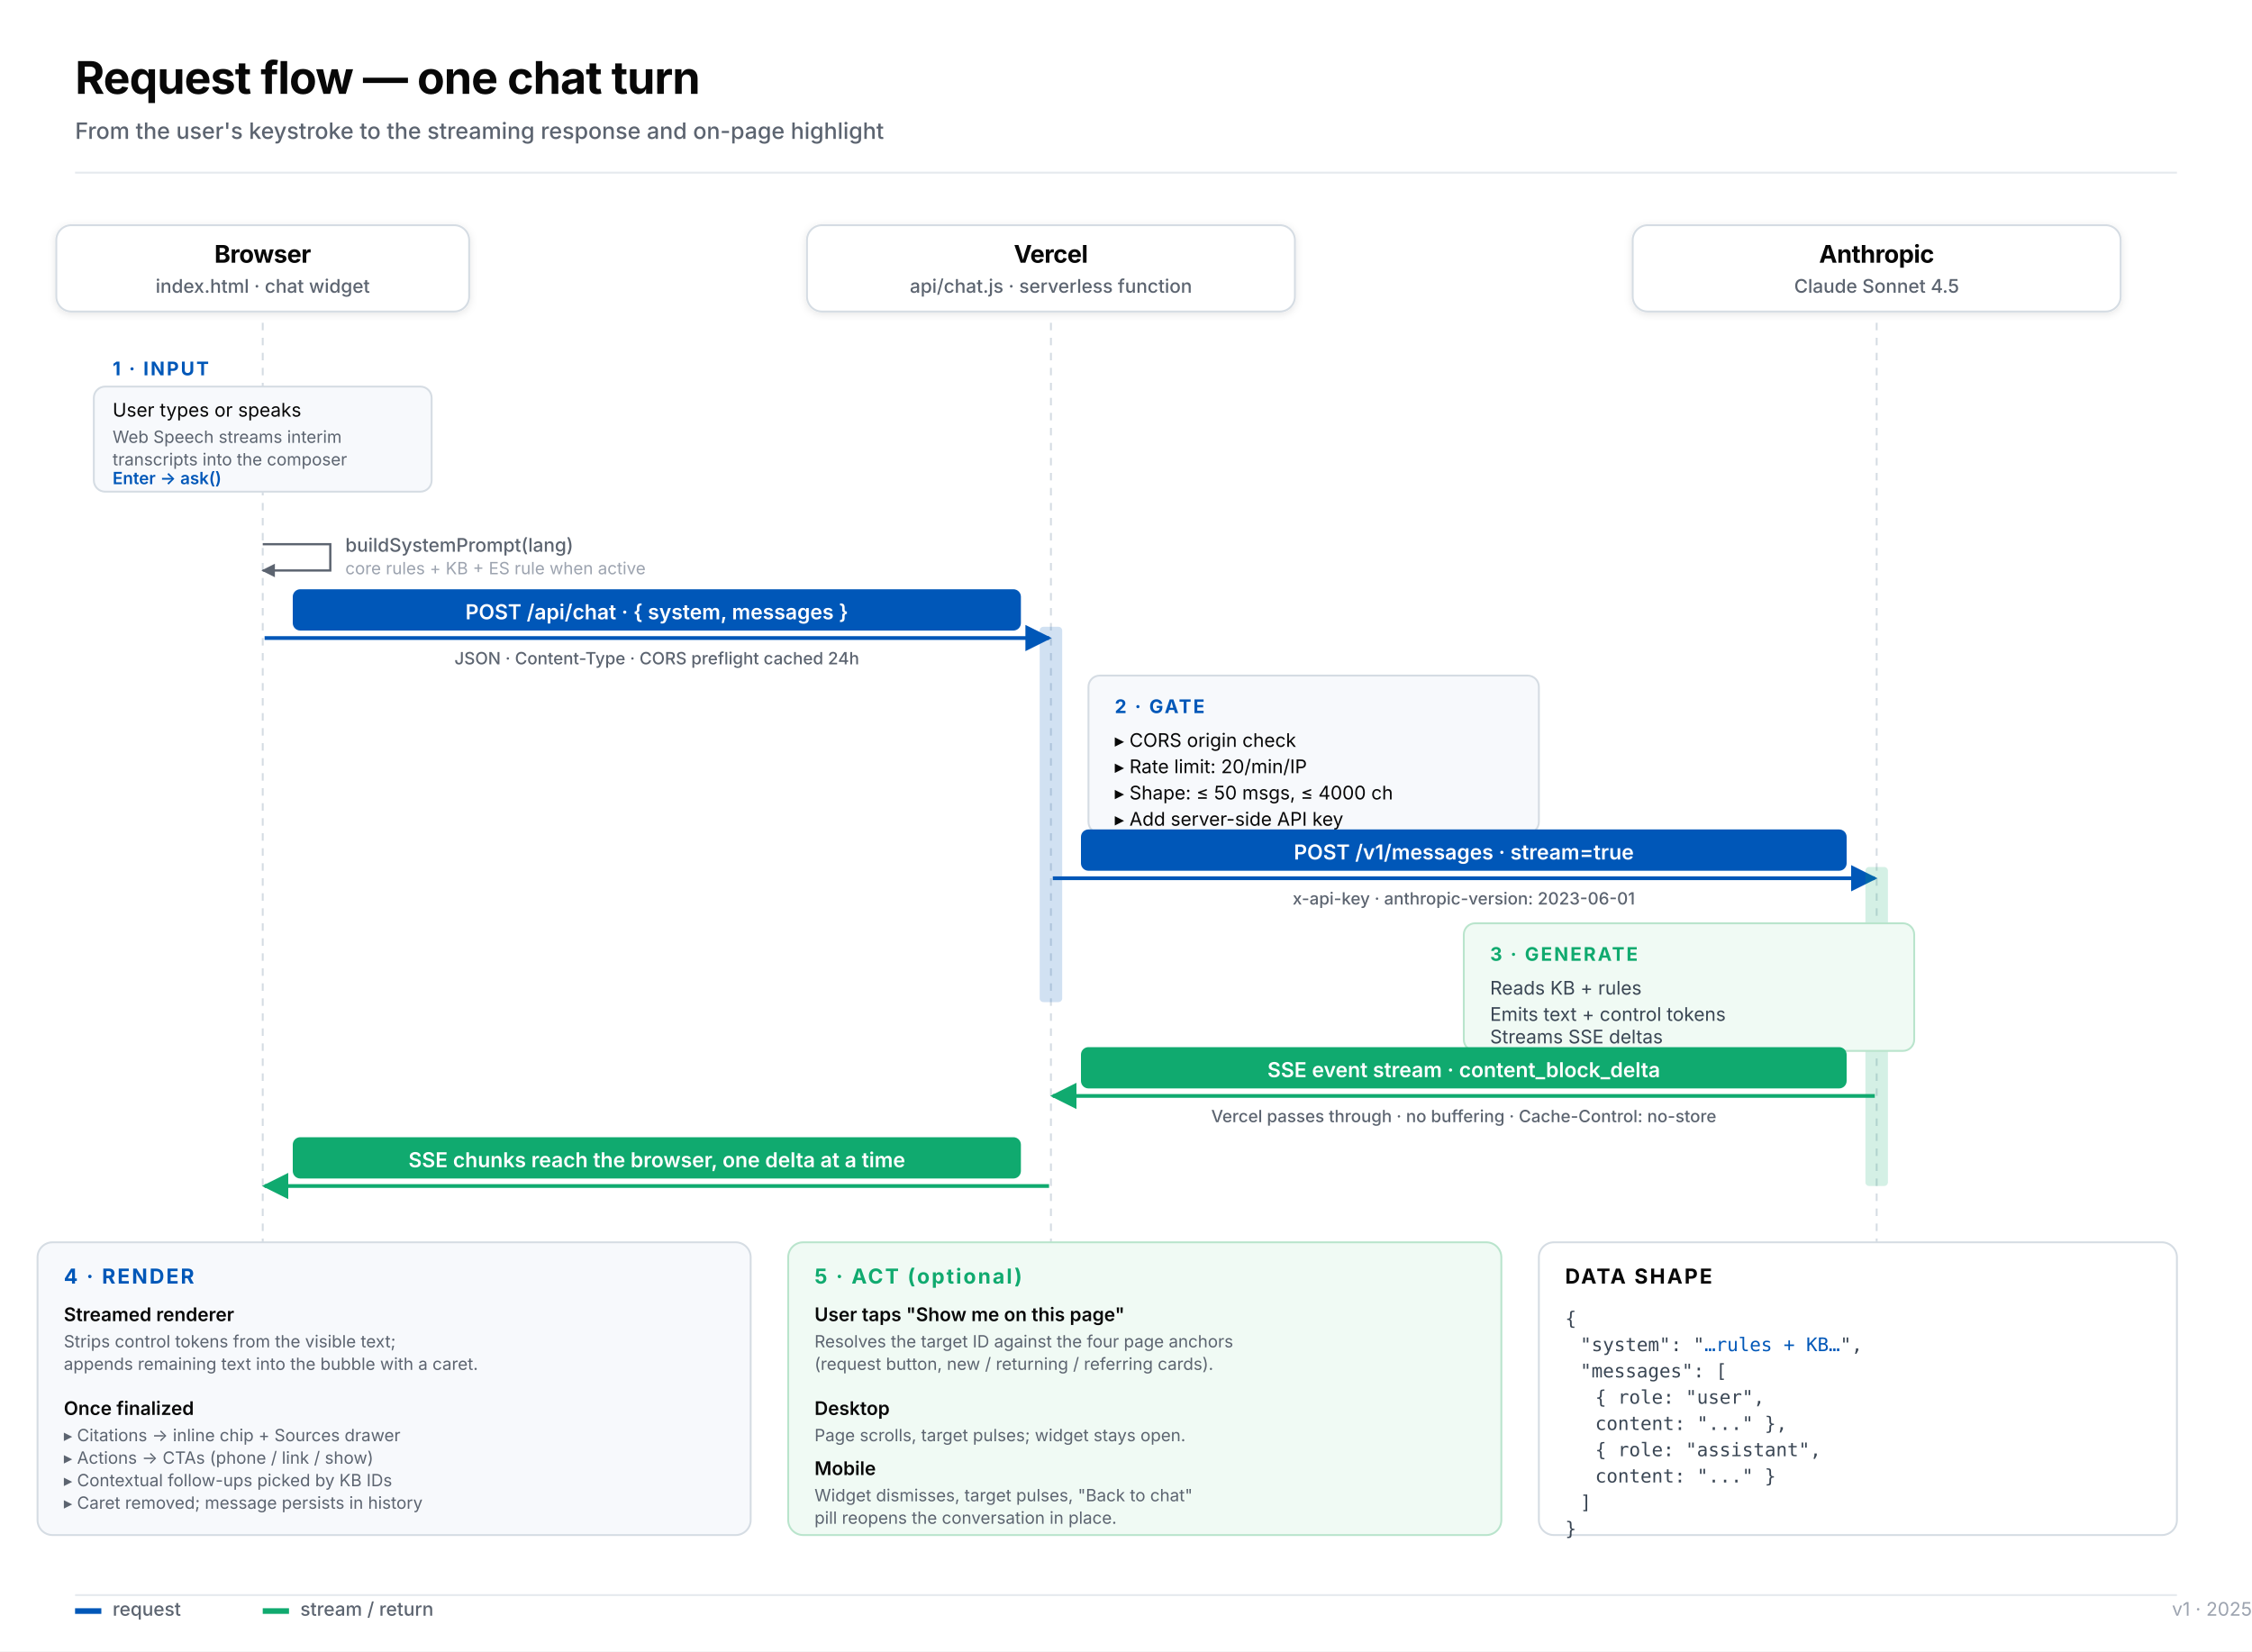
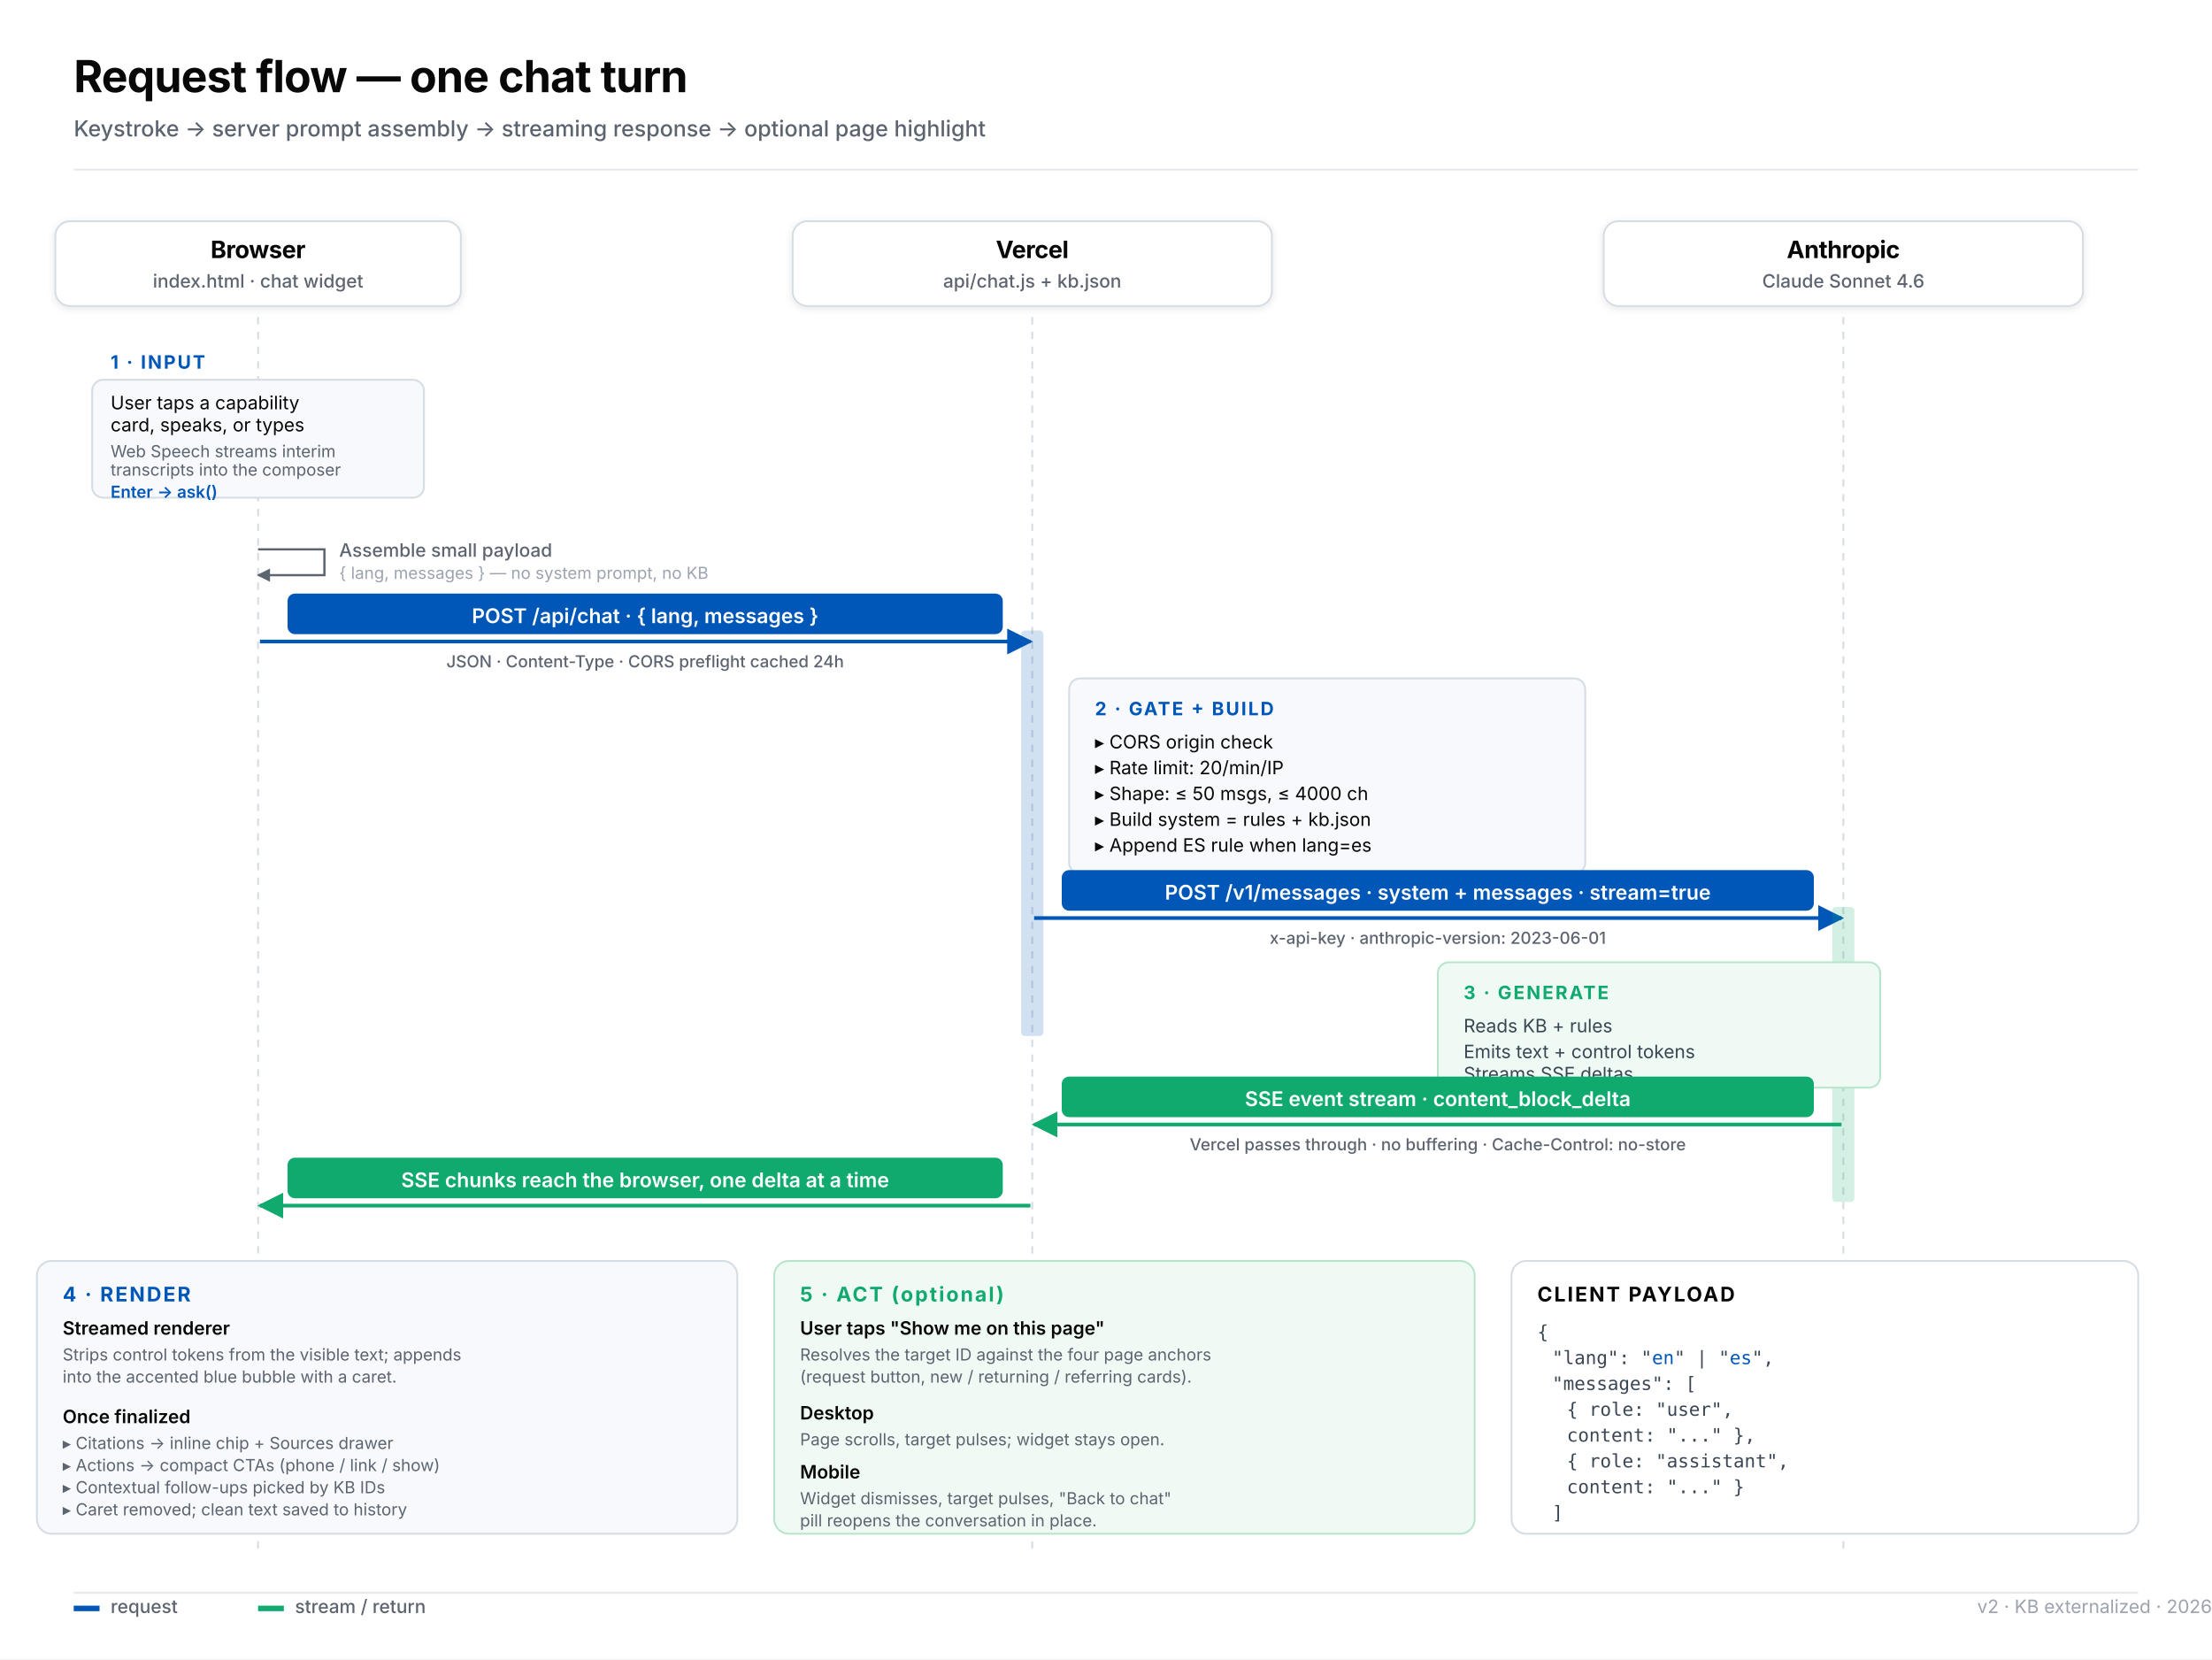
- <svg xmlns="http://www.w3.org/2000/svg" viewBox="0 0 1200 880" font-family="Inter, -apple-system, BlinkMacSystemFont, 'Segoe UI', sans-serif" role="img" aria-label="Request flow sequence diagram for a single chat turn">
+ <svg xmlns="http://www.w3.org/2000/svg" viewBox="0 0 1200 900" font-family="Inter, -apple-system, BlinkMacSystemFont, 'Segoe UI', sans-serif" role="img" aria-label="Request flow sequence diagram for a single chat turn">
  <defs>
    <filter id="cardShadow2" x="-10%" y="-10%" width="120%" height="120%">
      <feGaussianBlur in="SourceAlpha" stdDeviation="2" />
      <feOffset dx="0" dy="1" result="offsetblur" />
      <feComponentTransfer>
        <feFuncA type="linear" slope="0.10" />
      </feComponentTransfer>
      <feMerge>
        <feMergeNode />
        <feMergeNode in="SourceGraphic" />
      </feMerge>
    </filter>
    <marker id="arr" viewBox="0 0 10 10" refX="9" refY="5" markerWidth="7" markerHeight="7" orient="auto-start-reverse">
      <path d="M0 0 L10 5 L0 10 Z" fill="#0057B8" />
    </marker>
    <marker id="arrGreen" viewBox="0 0 10 10" refX="9" refY="5" markerWidth="7" markerHeight="7" orient="auto-start-reverse">
      <path d="M0 0 L10 5 L0 10 Z" fill="#10AA6F" />
    </marker>
    <marker id="arrSelf" viewBox="0 0 10 10" refX="9" refY="5" markerWidth="6" markerHeight="6" orient="auto-start-reverse">
      <path d="M0 0 L10 5 L0 10 Z" fill="#5C6470" />
    </marker>
  </defs>
-   <rect width="1200" height="880" fill="#FFFFFF" />
+   <rect width="1200" height="900" fill="#FFFFFF" />
  <text x="40" y="50" font-size="24" font-weight="700" fill="#080808" letter-spacing="-0.4">Request flow — one chat turn</text>
-   <text x="40" y="74" font-size="12" font-weight="500" fill="#5C6470">From the user's keystroke to the streaming response and on-page highlight</text>
+   <text x="40" y="74" font-size="12" font-weight="500" fill="#5C6470">Keystroke → server prompt assembly → streaming response → optional page highlight</text>
  <line x1="40" y1="92" x2="1160" y2="92" stroke="#E5E9EE" />
  <g id="actors">
    <g transform="translate(140,120)">
      <rect x="-110" y="0" width="220" height="46" rx="8" fill="#FFFFFF" stroke="#D5DCE3" filter="url(#cardShadow2)" />
      <text x="0" y="20" text-anchor="middle" font-size="13" font-weight="700" fill="#080808" letter-spacing="-0.2">Browser</text>
      <text x="0" y="36" text-anchor="middle" font-size="10" font-weight="500" fill="#5C6470">index.html · chat widget</text>
    </g>
    <g transform="translate(560,120)">
      <rect x="-130" y="0" width="260" height="46" rx="8" fill="#FFFFFF" stroke="#D5DCE3" filter="url(#cardShadow2)" />
      <text x="0" y="20" text-anchor="middle" font-size="13" font-weight="700" fill="#080808" letter-spacing="-0.2">Vercel</text>
-       <text x="0" y="36" text-anchor="middle" font-size="10" font-weight="500" fill="#5C6470">api/chat.js · serverless function</text>
+       <text x="0" y="36" text-anchor="middle" font-size="10" font-weight="500" fill="#5C6470">api/chat.js + kb.json</text>
    </g>
    <g transform="translate(1000,120)">
      <rect x="-130" y="0" width="260" height="46" rx="8" fill="#FFFFFF" stroke="#D5DCE3" filter="url(#cardShadow2)" />
      <text x="0" y="20" text-anchor="middle" font-size="13" font-weight="700" fill="#080808" letter-spacing="-0.2">Anthropic</text>
-       <text x="0" y="36" text-anchor="middle" font-size="10" font-weight="500" fill="#5C6470">Claude Sonnet 4.5</text>
+       <text x="0" y="36" text-anchor="middle" font-size="10" font-weight="500" fill="#5C6470">Claude Sonnet 4.6</text>
    </g>
  </g>
-   <line x1="140" y1="172" x2="140" y2="820" stroke="#D5DCE3" stroke-dasharray="4 4" />
-   <line x1="560" y1="172" x2="560" y2="820" stroke="#D5DCE3" stroke-dasharray="4 4" />
-   <line x1="1000" y1="172" x2="1000" y2="820" stroke="#D5DCE3" stroke-dasharray="4 4" />
+   <line x1="140" y1="172" x2="140" y2="840" stroke="#D5DCE3" stroke-dasharray="4 4" />
+   <line x1="560" y1="172" x2="560" y2="840" stroke="#D5DCE3" stroke-dasharray="4 4" />
+   <line x1="1000" y1="172" x2="1000" y2="840" stroke="#D5DCE3" stroke-dasharray="4 4" />
  <g>
    <text x="60" y="200" font-size="10" font-weight="700" fill="#0057B8" letter-spacing="1">1 · INPUT</text>
-     <rect x="50" y="206" width="180" height="56" rx="6" fill="#F7F9FC" stroke="#D5DCE3" />
-     <text x="60" y="222" font-size="10" fill="#080808">User types or speaks</text>
-     <text x="60" y="236" font-size="9" fill="#5C6470">Web Speech streams interim</text>
-     <text x="60" y="248" font-size="9" fill="#5C6470">transcripts into the composer</text>
-     <text x="60" y="258" font-size="9" font-weight="600" fill="#0057B8">Enter → ask()</text>
+     <rect x="50" y="206" width="180" height="64" rx="6" fill="#F7F9FC" stroke="#D5DCE3" />
+     <text x="60" y="222" font-size="10" fill="#080808">User taps a capability</text>
+     <text x="60" y="234" font-size="10" fill="#080808">card, speaks, or types</text>
+     <text x="60" y="248" font-size="9" fill="#5C6470">Web Speech streams interim</text>
+     <text x="60" y="258" font-size="9" fill="#5C6470">transcripts into the composer</text>
+     <text x="60" y="270" font-size="9" font-weight="600" fill="#0057B8">Enter → ask()</text>
  </g>
-   <g transform="translate(140,290)">
+   <g transform="translate(140,298)">
    <path d="M0 0 H 36 V 14 H 0" stroke="#5C6470" stroke-width="1.2" fill="none" marker-end="url(#arrSelf)" />
-     <text x="44" y="4" font-size="10" font-weight="500" fill="#5C6470">buildSystemPrompt(lang)</text>
-     <text x="44" y="16" font-size="9" fill="#9CA3AF">core rules + KB + ES rule when active</text>
+     <text x="44" y="4" font-size="10" font-weight="500" fill="#5C6470">Assemble small payload</text>
+     <text x="44" y="16" font-size="9" fill="#9CA3AF">{ lang, messages } — no system prompt, no KB</text>
  </g>
-   <g transform="translate(0,340)">
+   <g transform="translate(0,348)">
    <path d="M141 0 H 559" stroke="#0057B8" stroke-width="2" fill="none" marker-end="url(#arr)" />
    <rect x="156" y="-26" width="388" height="22" rx="4" fill="#0057B8" />
-     <text x="350" y="-10" text-anchor="middle" font-size="11" font-weight="600" fill="white">POST /api/chat  ·  { system, messages }</text>
+     <text x="350" y="-10" text-anchor="middle" font-size="11" font-weight="600" fill="white">POST /api/chat  ·  { lang, messages }</text>
    <text x="350" y="14" text-anchor="middle" font-size="9" font-weight="500" fill="#5C6470">JSON · Content-Type · CORS preflight cached 24h</text>
  </g>
-   <rect x="554" y="334" width="12" height="200" fill="#0057B8" opacity="0.18" rx="2" />
-   <g transform="translate(580,360)">
-     <rect width="240" height="84" rx="6" fill="#F7F9FC" stroke="#D5DCE3" />
-     <text x="14" y="20" font-size="10" font-weight="700" fill="#0057B8" letter-spacing="1">2 · GATE</text>
+   <rect x="554" y="342" width="12" height="220" fill="#0057B8" opacity="0.18" rx="2" />
+   <g transform="translate(580,368)">
+     <rect width="280" height="106" rx="6" fill="#F7F9FC" stroke="#D5DCE3" />
+     <text x="14" y="20" font-size="10" font-weight="700" fill="#0057B8" letter-spacing="1">2 · GATE + BUILD</text>
    <text x="14" y="38" font-size="10" fill="#080808">▸ CORS origin check</text>
    <text x="14" y="52" font-size="10" fill="#080808">▸ Rate limit: 20/min/IP</text>
    <text x="14" y="66" font-size="10" fill="#080808">▸ Shape: ≤ 50 msgs, ≤ 4000 ch</text>
-     <text x="14" y="80" font-size="10" fill="#080808">▸ Add server-side API key</text>
+     <text x="14" y="80" font-size="10" fill="#080808">▸ Build system = rules + kb.json</text>
+     <text x="14" y="94" font-size="10" fill="#080808">▸ Append ES rule when lang=es</text>
  </g>
-   <g transform="translate(0,468)">
+   <g transform="translate(0,498)">
    <path d="M561 0 H 999" stroke="#0057B8" stroke-width="2" fill="none" marker-end="url(#arr)" />
    <rect x="576" y="-26" width="408" height="22" rx="4" fill="#0057B8" />
-     <text x="780" y="-10" text-anchor="middle" font-size="11" font-weight="600" fill="white">POST /v1/messages  ·  stream=true</text>
+     <text x="780" y="-10" text-anchor="middle" font-size="11" font-weight="600" fill="white">POST /v1/messages  ·  system + messages  ·  stream=true</text>
    <text x="780" y="14" text-anchor="middle" font-size="9" font-weight="500" fill="#5C6470">x-api-key  ·  anthropic-version: 2023-06-01</text>
  </g>
-   <rect x="994" y="462" width="12" height="170" fill="#10AA6F" opacity="0.18" rx="2" />
-   <g transform="translate(780,492)">
+   <rect x="994" y="492" width="12" height="160" fill="#10AA6F" opacity="0.18" rx="2" />
+   <g transform="translate(780,522)">
    <rect width="240" height="68" rx="6" fill="#F0FAF4" stroke="#B9E4CC" />
    <text x="14" y="20" font-size="10" font-weight="700" fill="#10AA6F" letter-spacing="1">3 · GENERATE</text>
    <text x="14" y="38" font-size="10" fill="#3A4654">Reads KB + rules</text>
    <text x="14" y="52" font-size="10" fill="#3A4654">Emits text + control tokens</text>
    <text x="14" y="64" font-size="10" fill="#3A4654">Streams SSE deltas</text>
  </g>
-   <g transform="translate(0,584)">
+   <g transform="translate(0,610)">
    <path d="M999 0 H 561" stroke="#10AA6F" stroke-width="2" fill="none" marker-end="url(#arrGreen)" />
    <rect x="576" y="-26" width="408" height="22" rx="4" fill="#10AA6F" />
    <text x="780" y="-10" text-anchor="middle" font-size="11" font-weight="600" fill="white">SSE event stream  ·  content_block_delta</text>
    <text x="780" y="14" text-anchor="middle" font-size="9" font-weight="500" fill="#5C6470">Vercel passes through · no buffering · Cache-Control: no-store</text>
  </g>
-   <g transform="translate(0,632)">
+   <g transform="translate(0,654)">
    <path d="M559 0 H 141" stroke="#10AA6F" stroke-width="2" fill="none" marker-end="url(#arrGreen)" />
    <rect x="156" y="-26" width="388" height="22" rx="4" fill="#10AA6F" />
    <text x="350" y="-10" text-anchor="middle" font-size="11" font-weight="600" fill="white">SSE chunks reach the browser, one delta at a time</text>
  </g>
-   <g transform="translate(20,662)">
-     <rect width="380" height="156" rx="8" fill="#F7F9FC" stroke="#D5DCE3" />
+   <g transform="translate(20,684)">
+     <rect width="380" height="148" rx="8" fill="#F7F9FC" stroke="#D5DCE3" />
    <text x="14" y="22" font-size="11" font-weight="700" fill="#0057B8" letter-spacing="1">4 · RENDER</text>
-     <text x="14" y="42" font-size="10" font-weight="600" fill="#080808">Streamed renderer</text>
-     <text x="14" y="56" font-size="9" fill="#5C6470">Strips control tokens from the visible text;</text>
-     <text x="14" y="68" font-size="9" fill="#5C6470">appends remaining text into the bubble with a caret.</text>
-     <text x="14" y="92" font-size="10" font-weight="600" fill="#080808">Once finalized</text>
-     <text x="14" y="106" font-size="9" fill="#5C6470">▸ Citations → inline chip + Sources drawer</text>
-     <text x="14" y="118" font-size="9" fill="#5C6470">▸ Actions → CTAs (phone / link / show)</text>
-     <text x="14" y="130" font-size="9" fill="#5C6470">▸ Contextual follow-ups picked by KB IDs</text>
-     <text x="14" y="142" font-size="9" fill="#5C6470">▸ Caret removed; message persists in history</text>
+     <text x="14" y="40" font-size="10" font-weight="600" fill="#080808">Streamed renderer</text>
+     <text x="14" y="54" font-size="9" fill="#5C6470">Strips control tokens from the visible text; appends</text>
+     <text x="14" y="66" font-size="9" fill="#5C6470">into the accented blue bubble with a caret.</text>
+     <text x="14" y="88" font-size="10" font-weight="600" fill="#080808">Once finalized</text>
+     <text x="14" y="102" font-size="9" fill="#5C6470">▸ Citations → inline chip + Sources drawer</text>
+     <text x="14" y="114" font-size="9" fill="#5C6470">▸ Actions → compact CTAs (phone / link / show)</text>
+     <text x="14" y="126" font-size="9" fill="#5C6470">▸ Contextual follow-ups picked by KB IDs</text>
+     <text x="14" y="138" font-size="9" fill="#5C6470">▸ Caret removed; clean text saved to history</text>
  </g>
-   <g transform="translate(420,662)">
-     <rect width="380" height="156" rx="8" fill="#F0FAF4" stroke="#B9E4CC" />
+   <g transform="translate(420,684)">
+     <rect width="380" height="148" rx="8" fill="#F0FAF4" stroke="#B9E4CC" />
    <text x="14" y="22" font-size="11" font-weight="700" fill="#10AA6F" letter-spacing="1">5 · ACT  (optional)</text>
-     <text x="14" y="42" font-size="10" font-weight="600" fill="#080808">User taps "Show me on this page"</text>
-     <text x="14" y="56" font-size="9" fill="#5C6470">Resolves the target ID against the four page anchors</text>
-     <text x="14" y="68" font-size="9" fill="#5C6470">(request button, new / returning / referring cards).</text>
-     <text x="14" y="80" font-size="9" fill="#5C6470" />
-     <text x="14" y="92" font-size="10" font-weight="600" fill="#080808">Desktop</text>
-     <text x="14" y="106" font-size="9" fill="#5C6470">Page scrolls, target pulses; widget stays open.</text>
-     <text x="14" y="124" font-size="10" font-weight="600" fill="#080808">Mobile</text>
-     <text x="14" y="138" font-size="9" fill="#5C6470">Widget dismisses, target pulses, "Back to chat"</text>
-     <text x="14" y="150" font-size="9" fill="#5C6470">pill reopens the conversation in place.</text>
+     <text x="14" y="40" font-size="10" font-weight="600" fill="#080808">User taps "Show me on this page"</text>
+     <text x="14" y="54" font-size="9" fill="#5C6470">Resolves the target ID against the four page anchors</text>
+     <text x="14" y="66" font-size="9" fill="#5C6470">(request button, new / returning / referring cards).</text>
+     <text x="14" y="86" font-size="10" font-weight="600" fill="#080808">Desktop</text>
+     <text x="14" y="100" font-size="9" fill="#5C6470">Page scrolls, target pulses; widget stays open.</text>
+     <text x="14" y="118" font-size="10" font-weight="600" fill="#080808">Mobile</text>
+     <text x="14" y="132" font-size="9" fill="#5C6470">Widget dismisses, target pulses, "Back to chat"</text>
+     <text x="14" y="144" font-size="9" fill="#5C6470">pill reopens the conversation in place.</text>
  </g>
-   <g transform="translate(820,662)">
-     <rect width="340" height="156" rx="8" fill="#FFFFFF" stroke="#D5DCE3" />
-     <text x="14" y="22" font-size="11" font-weight="700" fill="#080808" letter-spacing="1">DATA SHAPE</text>
-     <text x="14" y="44" font-size="10" font-family="ui-monospace, SFMono-Regular, monospace" fill="#3A4654">{</text>
-     <text x="22" y="58" font-size="10" font-family="ui-monospace, SFMono-Regular, monospace" fill="#3A4654">"system": "<tspan fill="#0057B8">…rules + KB…</tspan>",</text>
-     <text x="22" y="72" font-size="10" font-family="ui-monospace, SFMono-Regular, monospace" fill="#3A4654">"messages": [</text>
-     <text x="30" y="86" font-size="10" font-family="ui-monospace, SFMono-Regular, monospace" fill="#3A4654">{ role: "user",</text>
-     <text x="30" y="100" font-size="10" font-family="ui-monospace, SFMono-Regular, monospace" fill="#3A4654">  content: "..." },</text>
-     <text x="30" y="114" font-size="10" font-family="ui-monospace, SFMono-Regular, monospace" fill="#3A4654">{ role: "assistant",</text>
-     <text x="30" y="128" font-size="10" font-family="ui-monospace, SFMono-Regular, monospace" fill="#3A4654">  content: "..." }</text>
-     <text x="22" y="142" font-size="10" font-family="ui-monospace, SFMono-Regular, monospace" fill="#3A4654">]</text>
-     <text x="14" y="156" font-size="10" font-family="ui-monospace, SFMono-Regular, monospace" fill="#3A4654">}</text>
+   <g transform="translate(820,684)">
+     <rect width="340" height="148" rx="8" fill="#FFFFFF" stroke="#D5DCE3" />
+     <text x="14" y="22" font-size="11" font-weight="700" fill="#080808" letter-spacing="1">CLIENT PAYLOAD</text>
+     <text x="14" y="42" font-size="10" font-family="ui-monospace, SFMono-Regular, monospace" fill="#3A4654">{</text>
+     <text x="22" y="56" font-size="10" font-family="ui-monospace, SFMono-Regular, monospace" fill="#3A4654">"lang": "<tspan fill="#0057B8">en</tspan>" | "<tspan fill="#0057B8">es</tspan>",</text>
+     <text x="22" y="70" font-size="10" font-family="ui-monospace, SFMono-Regular, monospace" fill="#3A4654">"messages": [</text>
+     <text x="30" y="84" font-size="10" font-family="ui-monospace, SFMono-Regular, monospace" fill="#3A4654">{ role: "user",</text>
+     <text x="30" y="98" font-size="10" font-family="ui-monospace, SFMono-Regular, monospace" fill="#3A4654">  content: "..." },</text>
+     <text x="30" y="112" font-size="10" font-family="ui-monospace, SFMono-Regular, monospace" fill="#3A4654">{ role: "assistant",</text>
+     <text x="30" y="126" font-size="10" font-family="ui-monospace, SFMono-Regular, monospace" fill="#3A4654">  content: "..." }</text>
+     <text x="22" y="140" font-size="10" font-family="ui-monospace, SFMono-Regular, monospace" fill="#3A4654">]</text>
  </g>
-   <line x1="40" y1="850" x2="1160" y2="850" stroke="#E5E9EE" />
-   <g transform="translate(40,866)">
+   <line x1="40" y1="864" x2="1160" y2="864" stroke="#E5E9EE" />
+   <g transform="translate(40,880)">
    <rect x="0" y="-9" width="14" height="3" fill="#0057B8" />
    <text x="20" y="-5" font-size="10" font-weight="500" fill="#5C6470">request</text>
    <rect x="100" y="-9" width="14" height="3" fill="#10AA6F" />
    <text x="120" y="-5" font-size="10" font-weight="500" fill="#5C6470">stream / return</text>
-     <text x="1160" y="-5" text-anchor="end" font-size="10" fill="#9CA3AF">v1 · 2025</text>
+     <text x="1160" y="-5" text-anchor="end" font-size="10" fill="#9CA3AF">v2 · KB externalized · 2026</text>
  </g>
</svg>
